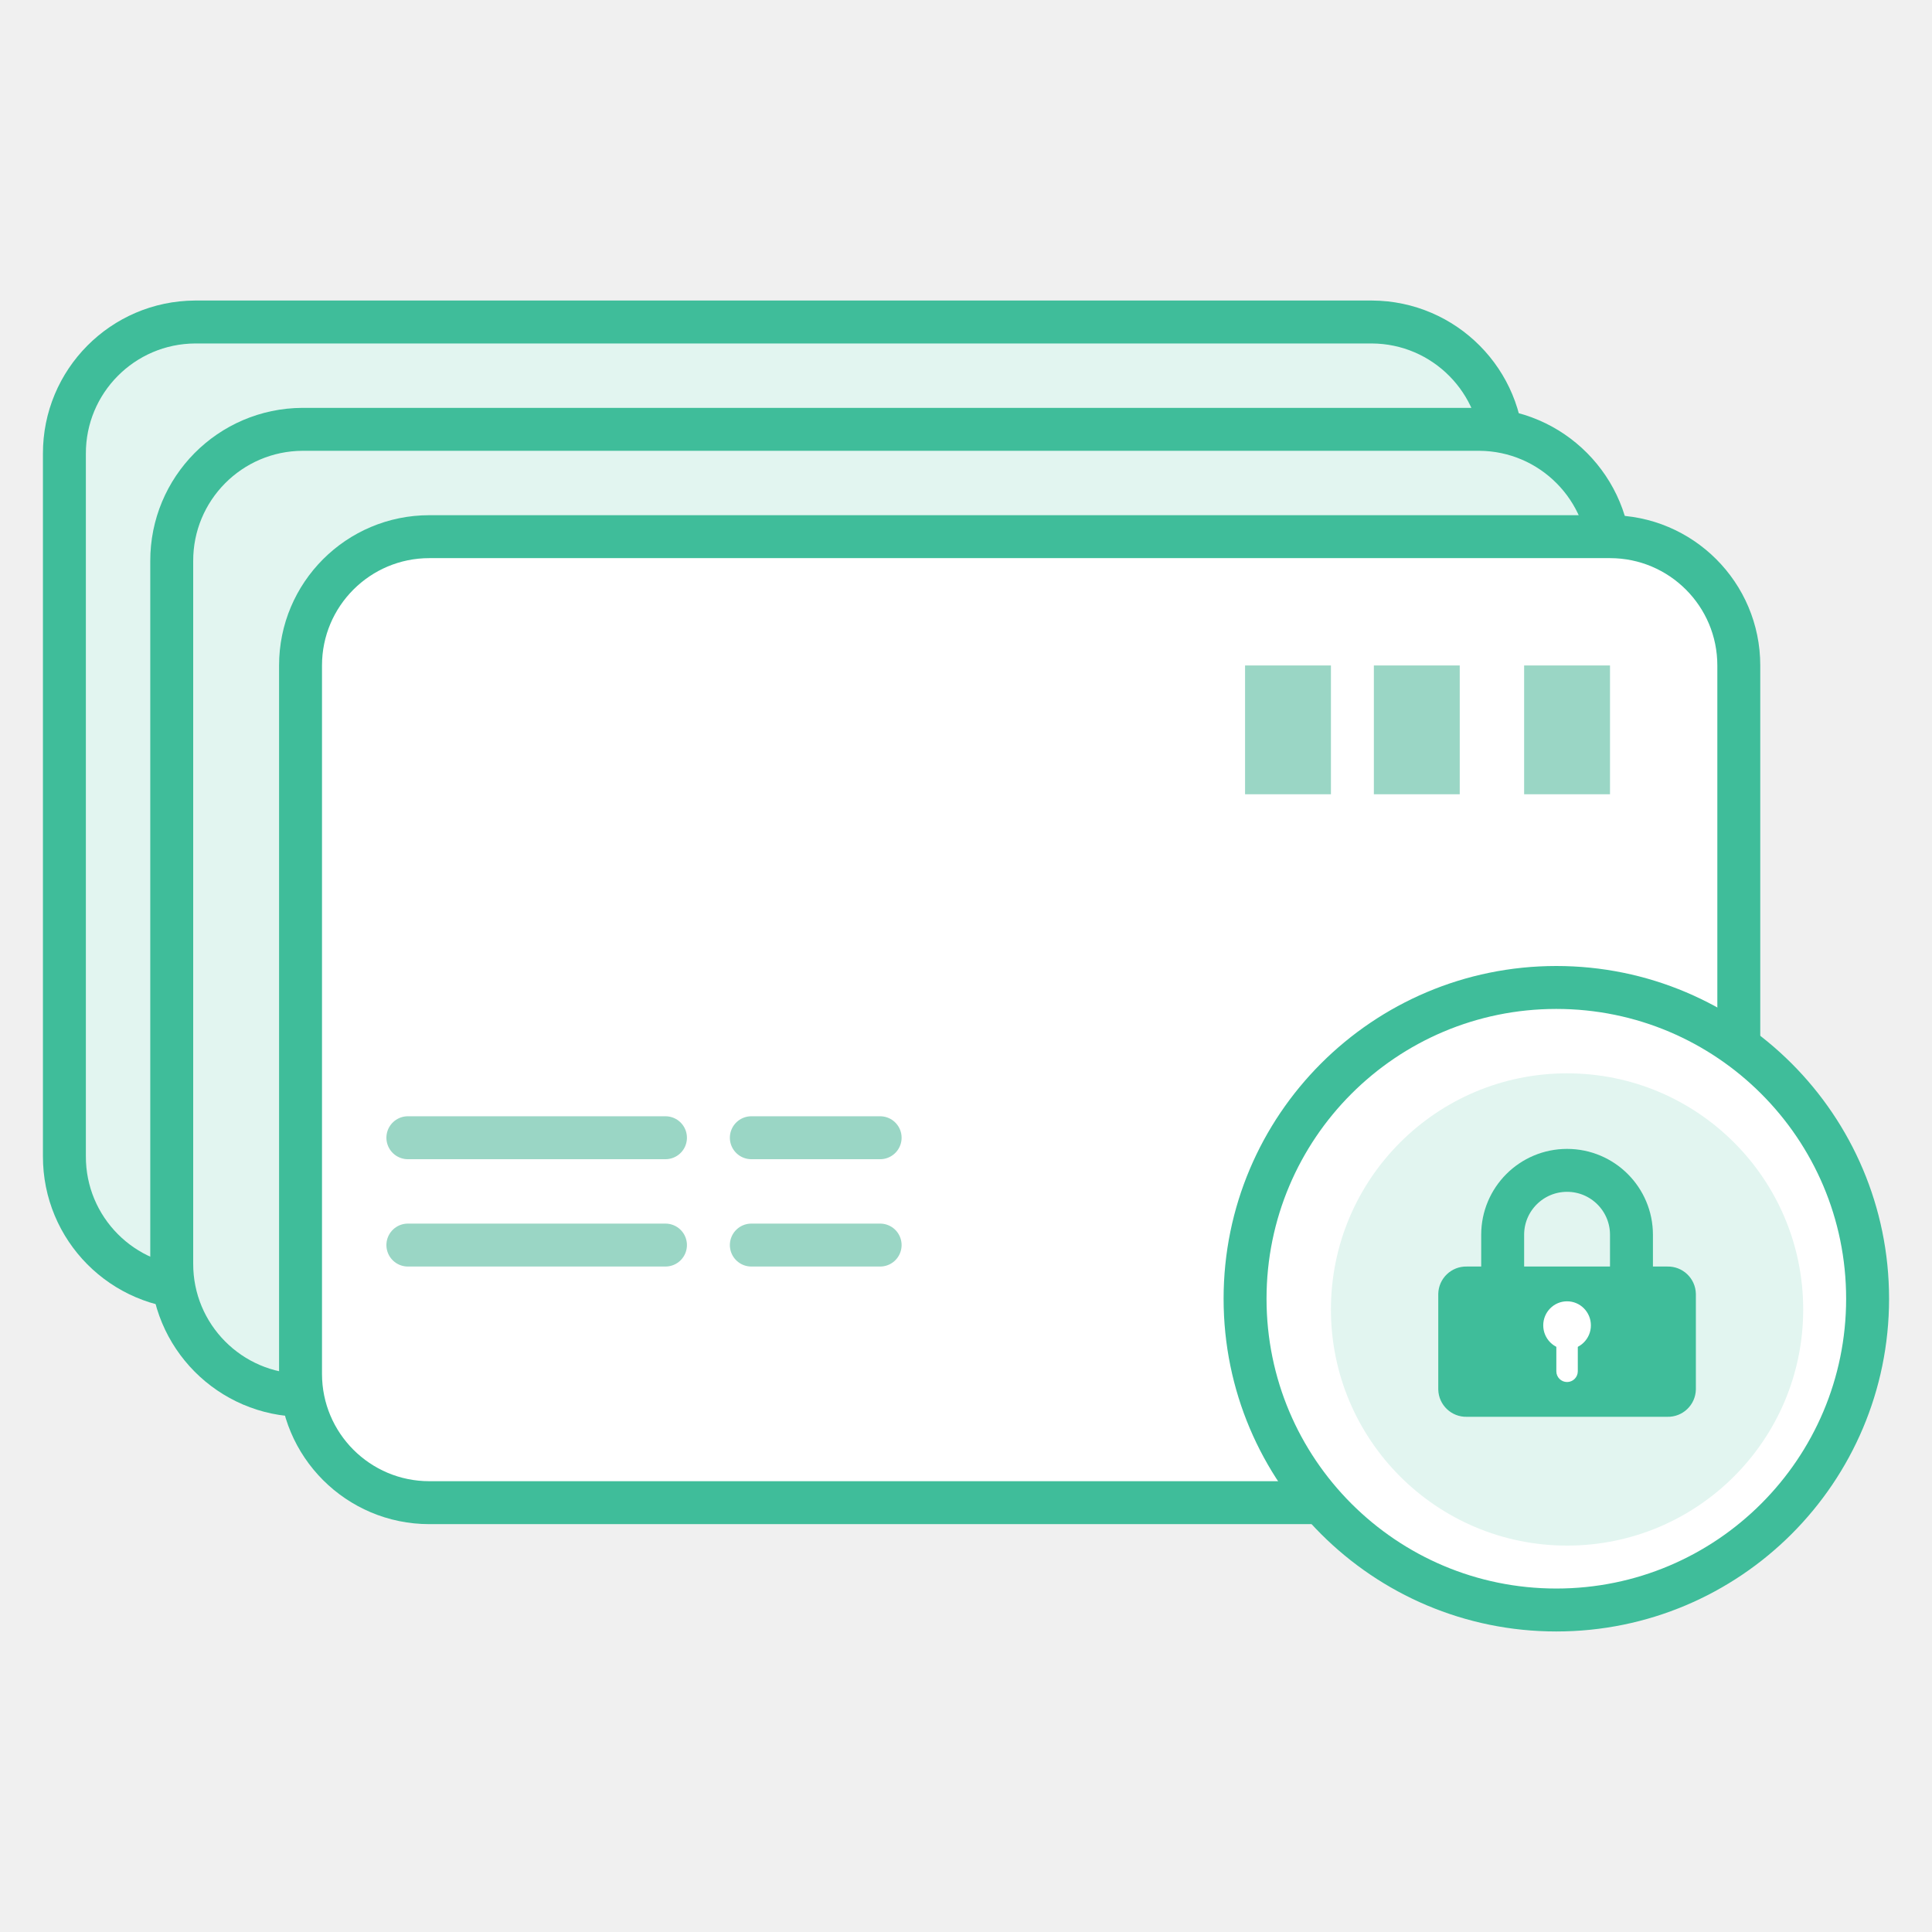
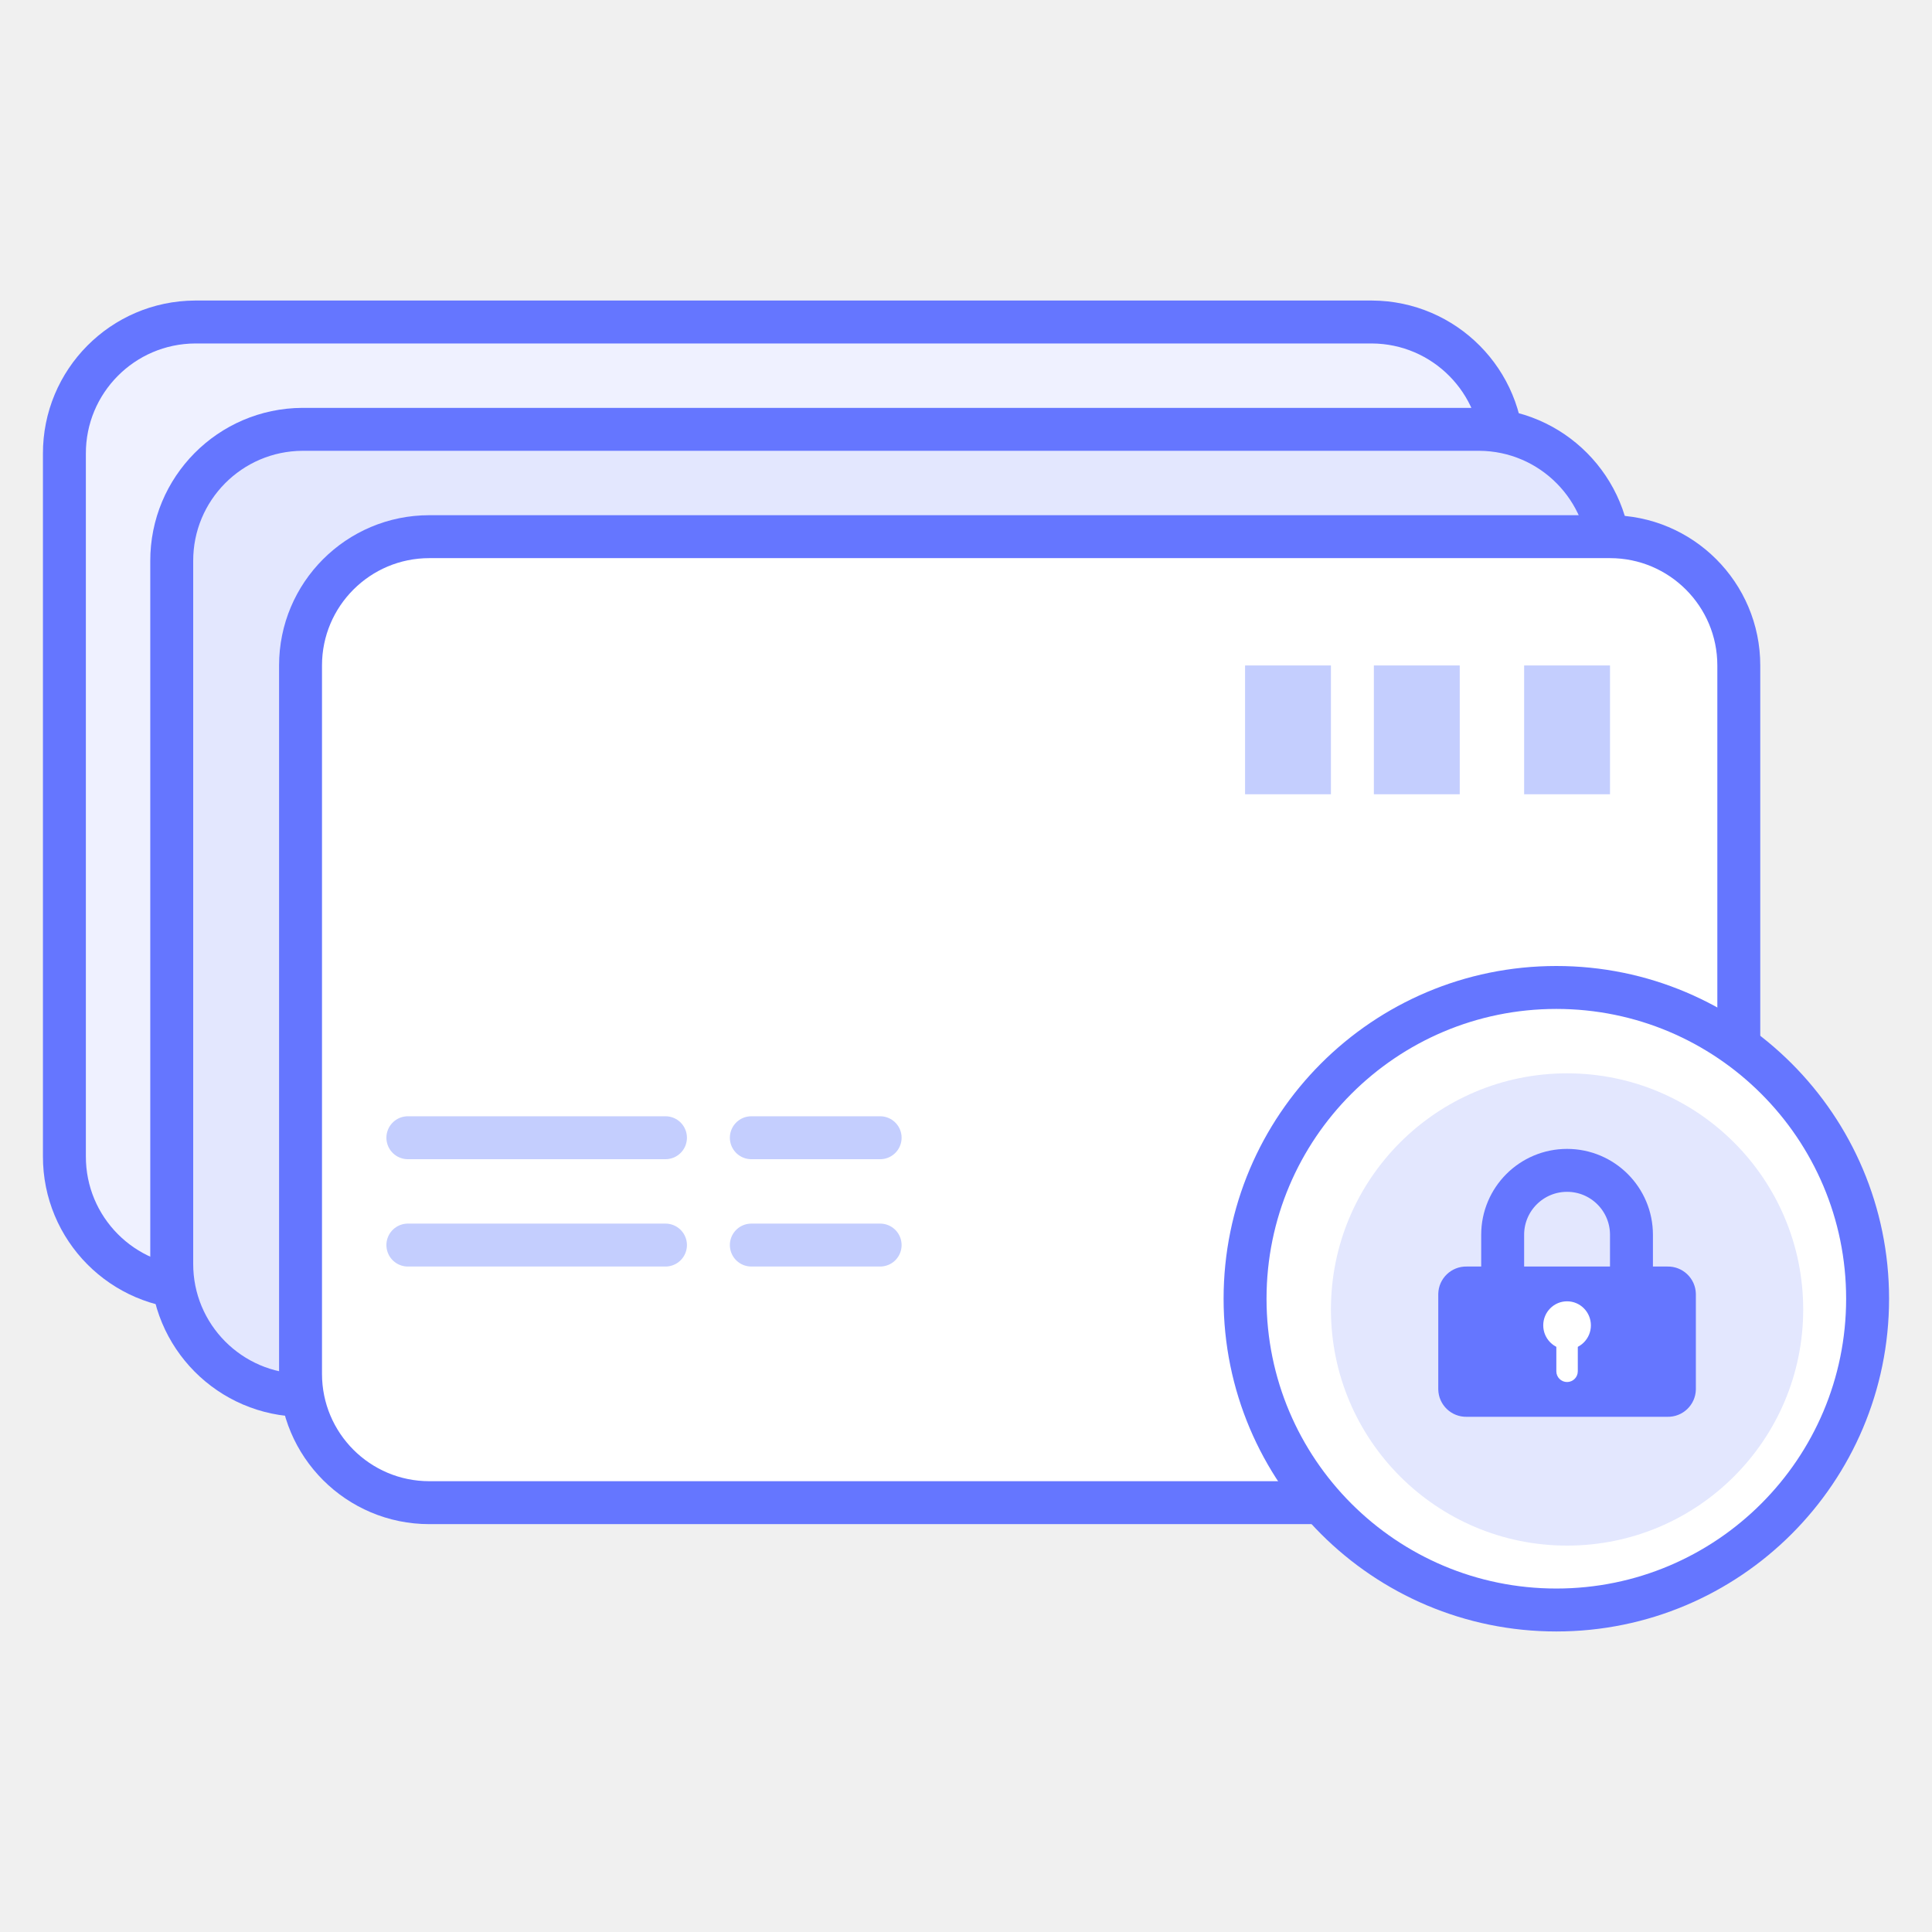
<svg xmlns="http://www.w3.org/2000/svg" viewBox="0 0 90 90">
-   <circle cx="27.5" cy="39.5" r="4.5" fill="none" stroke="#3fbd9a" stroke-linecap="round" stroke-linejoin="round" stroke-width="1.5" />
-   <circle cx="23.5" cy="39.5" r="4.5" fill="none" stroke="#3fbd9a" stroke-linecap="round" stroke-linejoin="round" stroke-width="1.5" />
-   <line x1="19" y1="67" x2="37" y2="67" fill="none" stroke="#9ad6c5" stroke-linecap="round" stroke-linejoin="round" stroke-width="2" />
-   <path d="M29.36,15H63.91A6.12,6.12,0,0,1,70,21.14V53.86A6.12,6.12,0,0,1,63.91,60H9.09A6.12,6.12,0,0,1,3,53.86V21.14A6.12,6.12,0,0,1,9.09,15H29.36Z" fill="#e2f5f0" stroke="#3fbd9a" stroke-linecap="round" stroke-linejoin="round" stroke-width="2" />
-   <path d="M34.36,20H68.91A6.12,6.12,0,0,1,75,26.14V58.86A6.12,6.12,0,0,1,68.91,65H14.09A6.12,6.12,0,0,1,8,58.86V26.14A6.12,6.12,0,0,1,14.09,20H34.36Z" fill="#e2f5f0" stroke="#3fbd9a" stroke-linecap="round" stroke-linejoin="round" stroke-width="2" />
-   <rect x="14" y="25" width="67" height="45" rx="6" ry="6" fill="#fff" stroke="#3fbd9a" stroke-linecap="round" stroke-linejoin="round" stroke-width="2" />
-   <line x1="19" y1="53" x2="31" y2="53" fill="none" stroke="#9ad6c5" stroke-linecap="round" stroke-linejoin="round" stroke-width="2" />
-   <line x1="35" y1="53" x2="41" y2="53" fill="none" stroke="#9ad6c5" stroke-linecap="round" stroke-linejoin="round" stroke-width="2" />
-   <line x1="19" y1="58" x2="31" y2="58" fill="none" stroke="#9ad6c5" stroke-linecap="round" stroke-linejoin="round" stroke-width="2" />
-   <line x1="35" y1="58" x2="41" y2="58" fill="none" stroke="#9ad6c5" stroke-linecap="round" stroke-linejoin="round" stroke-width="2" />
-   <rect x="71" y="31" width="4" height="6" fill="#9ad6c5" />
-   <rect x="64" y="31" width="4" height="6" fill="#9ad6c5" />
-   <rect x="58" y="31" width="4" height="6" fill="#9ad6c5" />
-   <circle cx="72.5" cy="60.5" r="14.5" fill="#fff" stroke="#3fbd9a" stroke-linecap="round" stroke-linejoin="round" stroke-width="2" />
-   <circle cx="73" cy="61" r="11" fill="#e2f5f0" />
-   <path d="M70,59V57.52a3,3,0,0,1,6,0V59" fill="none" stroke="#3fbd9a" stroke-linecap="round" stroke-linejoin="round" stroke-width="2" />
-   <path d="M68.33,59h9.34A1.3,1.3,0,0,1,79,60.27v4.46A1.3,1.3,0,0,1,77.67,66H68.33A1.3,1.3,0,0,1,67,64.73V60.27A1.3,1.3,0,0,1,68.33,59Z" fill="#3fbd9a" />
+   <circle cx="27.5" cy="39.5" r="4.5" fill="none" stroke="#6576ff" stroke-linecap="round" stroke-linejoin="round" stroke-width="1.5" />
+   <circle cx="23.5" cy="39.5" r="4.5" fill="none" stroke="#6576ff" stroke-linecap="round" stroke-linejoin="round" stroke-width="1.5" />
+   <line x1="19" y1="67" x2="37" y2="67" fill="none" stroke="#c4cefe" stroke-linecap="round" stroke-linejoin="round" stroke-width="2" />
+   <path d="M29.36,15H63.91A6.12,6.12,0,0,1,70,21.14V53.86A6.12,6.12,0,0,1,63.91,60H9.09A6.12,6.12,0,0,1,3,53.86V21.14A6.12,6.12,0,0,1,9.09,15H29.36Z" fill="#eff1ff" stroke="#6576ff" stroke-linecap="round" stroke-linejoin="round" stroke-width="2" />
+   <path d="M34.36,20H68.91A6.12,6.12,0,0,1,75,26.14V58.86A6.12,6.12,0,0,1,68.91,65H14.09A6.12,6.12,0,0,1,8,58.86V26.14A6.12,6.12,0,0,1,14.09,20H34.36Z" fill="#e3e7fe" stroke="#6576ff" stroke-linecap="round" stroke-linejoin="round" stroke-width="2" />
+   <rect x="14" y="25" width="67" height="45" rx="6" ry="6" fill="#fff" stroke="#6576ff" stroke-linecap="round" stroke-linejoin="round" stroke-width="2" />
+   <line x1="19" y1="53" x2="31" y2="53" fill="none" stroke="#c4cefe" stroke-linecap="round" stroke-linejoin="round" stroke-width="2" />
+   <line x1="35" y1="53" x2="41" y2="53" fill="none" stroke="#c4cefe" stroke-linecap="round" stroke-linejoin="round" stroke-width="2" />
+   <line x1="19" y1="58" x2="31" y2="58" fill="none" stroke="#c4cefe" stroke-linecap="round" stroke-linejoin="round" stroke-width="2" />
+   <line x1="35" y1="58" x2="41" y2="58" fill="none" stroke="#c4cefe" stroke-linecap="round" stroke-linejoin="round" stroke-width="2" />
+   <rect x="71" y="31" width="4" height="6" fill="#c4cefe" />
+   <rect x="64" y="31" width="4" height="6" fill="#c4cefe" />
+   <rect x="58" y="31" width="4" height="6" fill="#c4cefe" />
+   <circle cx="72.5" cy="60.5" r="14.5" fill="#fff" stroke="#6576ff" stroke-linecap="round" stroke-linejoin="round" stroke-width="2" />
+   <circle cx="73" cy="61" r="11" fill="#e3e7fe" />
+   <path d="M70,59V57.52a3,3,0,0,1,6,0V59" fill="none" stroke="#6576ff" stroke-linecap="round" stroke-linejoin="round" stroke-width="2" />
+   <path d="M68.33,59h9.34A1.3,1.3,0,0,1,79,60.27v4.46A1.3,1.3,0,0,1,77.67,66H68.33A1.3,1.3,0,0,1,67,64.73V60.27A1.3,1.3,0,0,1,68.33,59Z" fill="#6576ff" />
  <ellipse cx="73" cy="61.74" rx="1.11" ry="1.12" fill="#fff" />
  <path d="M72.5,62.38h1a0,0,0,0,1,0,0v1.5a.5.5,0,0,1-.5.5h0a.5.5,0,0,1-.5-.5v-1.5A0,0,0,0,1,72.5,62.38Z" fill="#fff" />
</svg>
